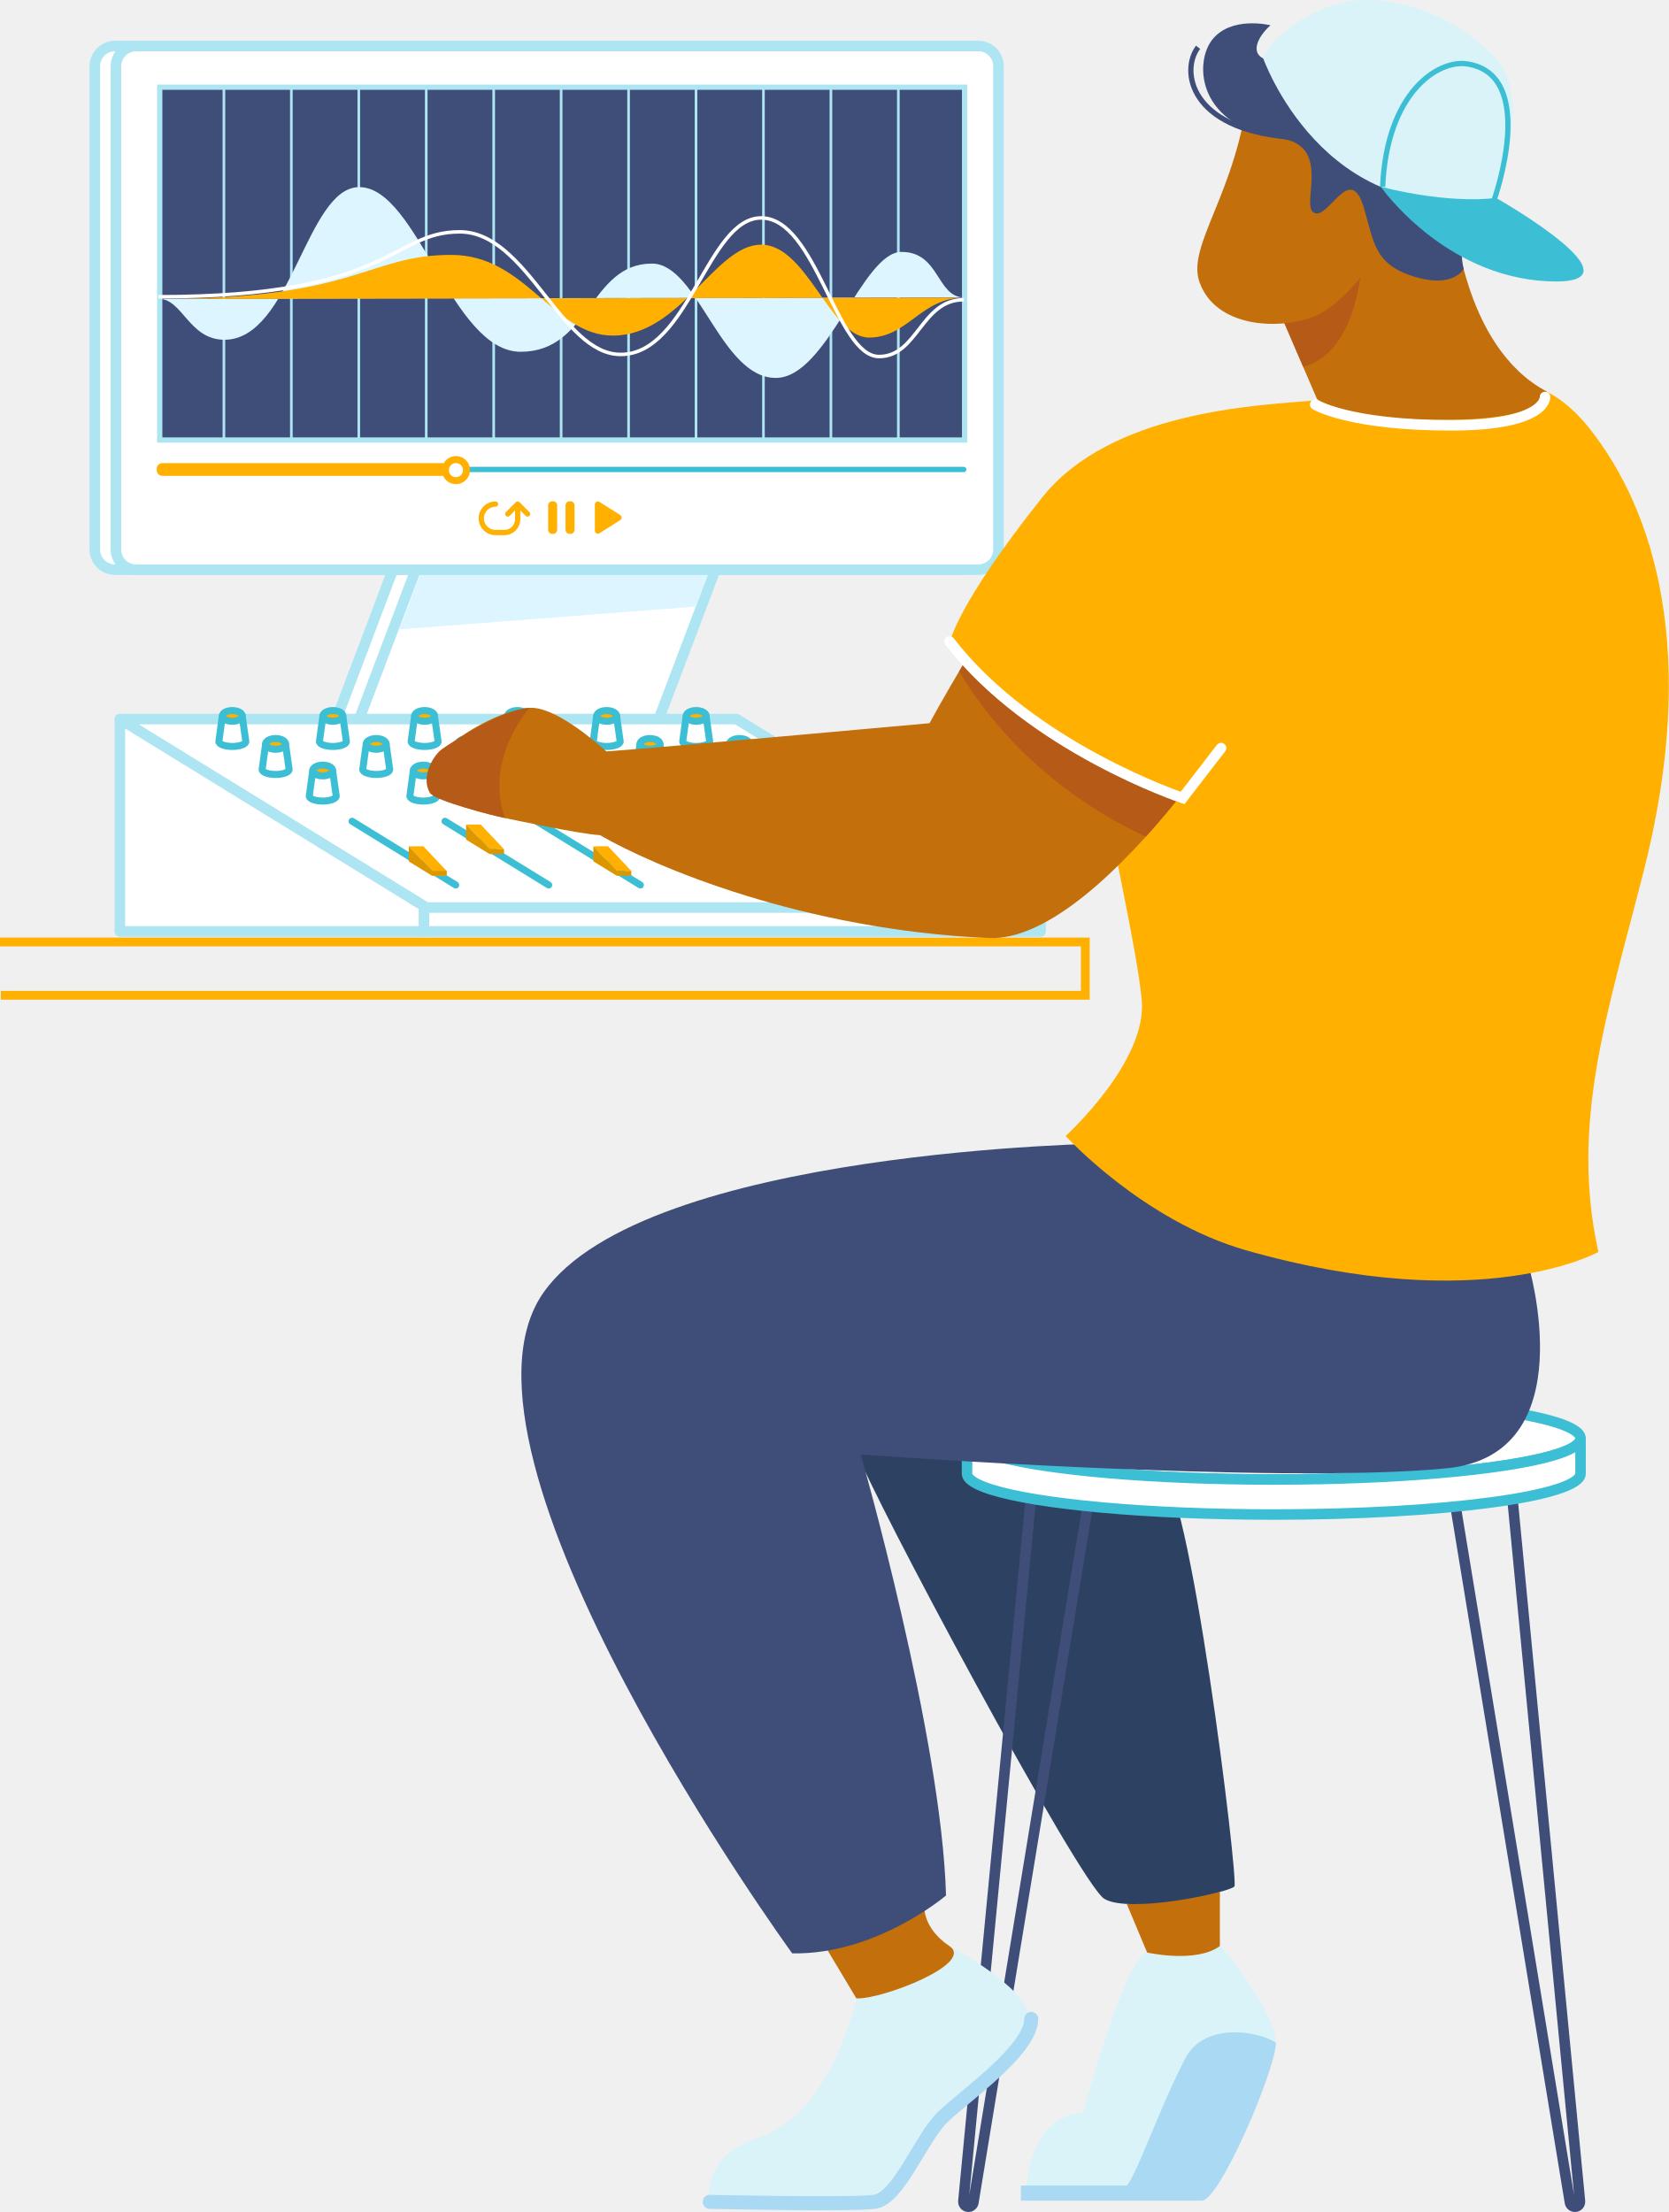
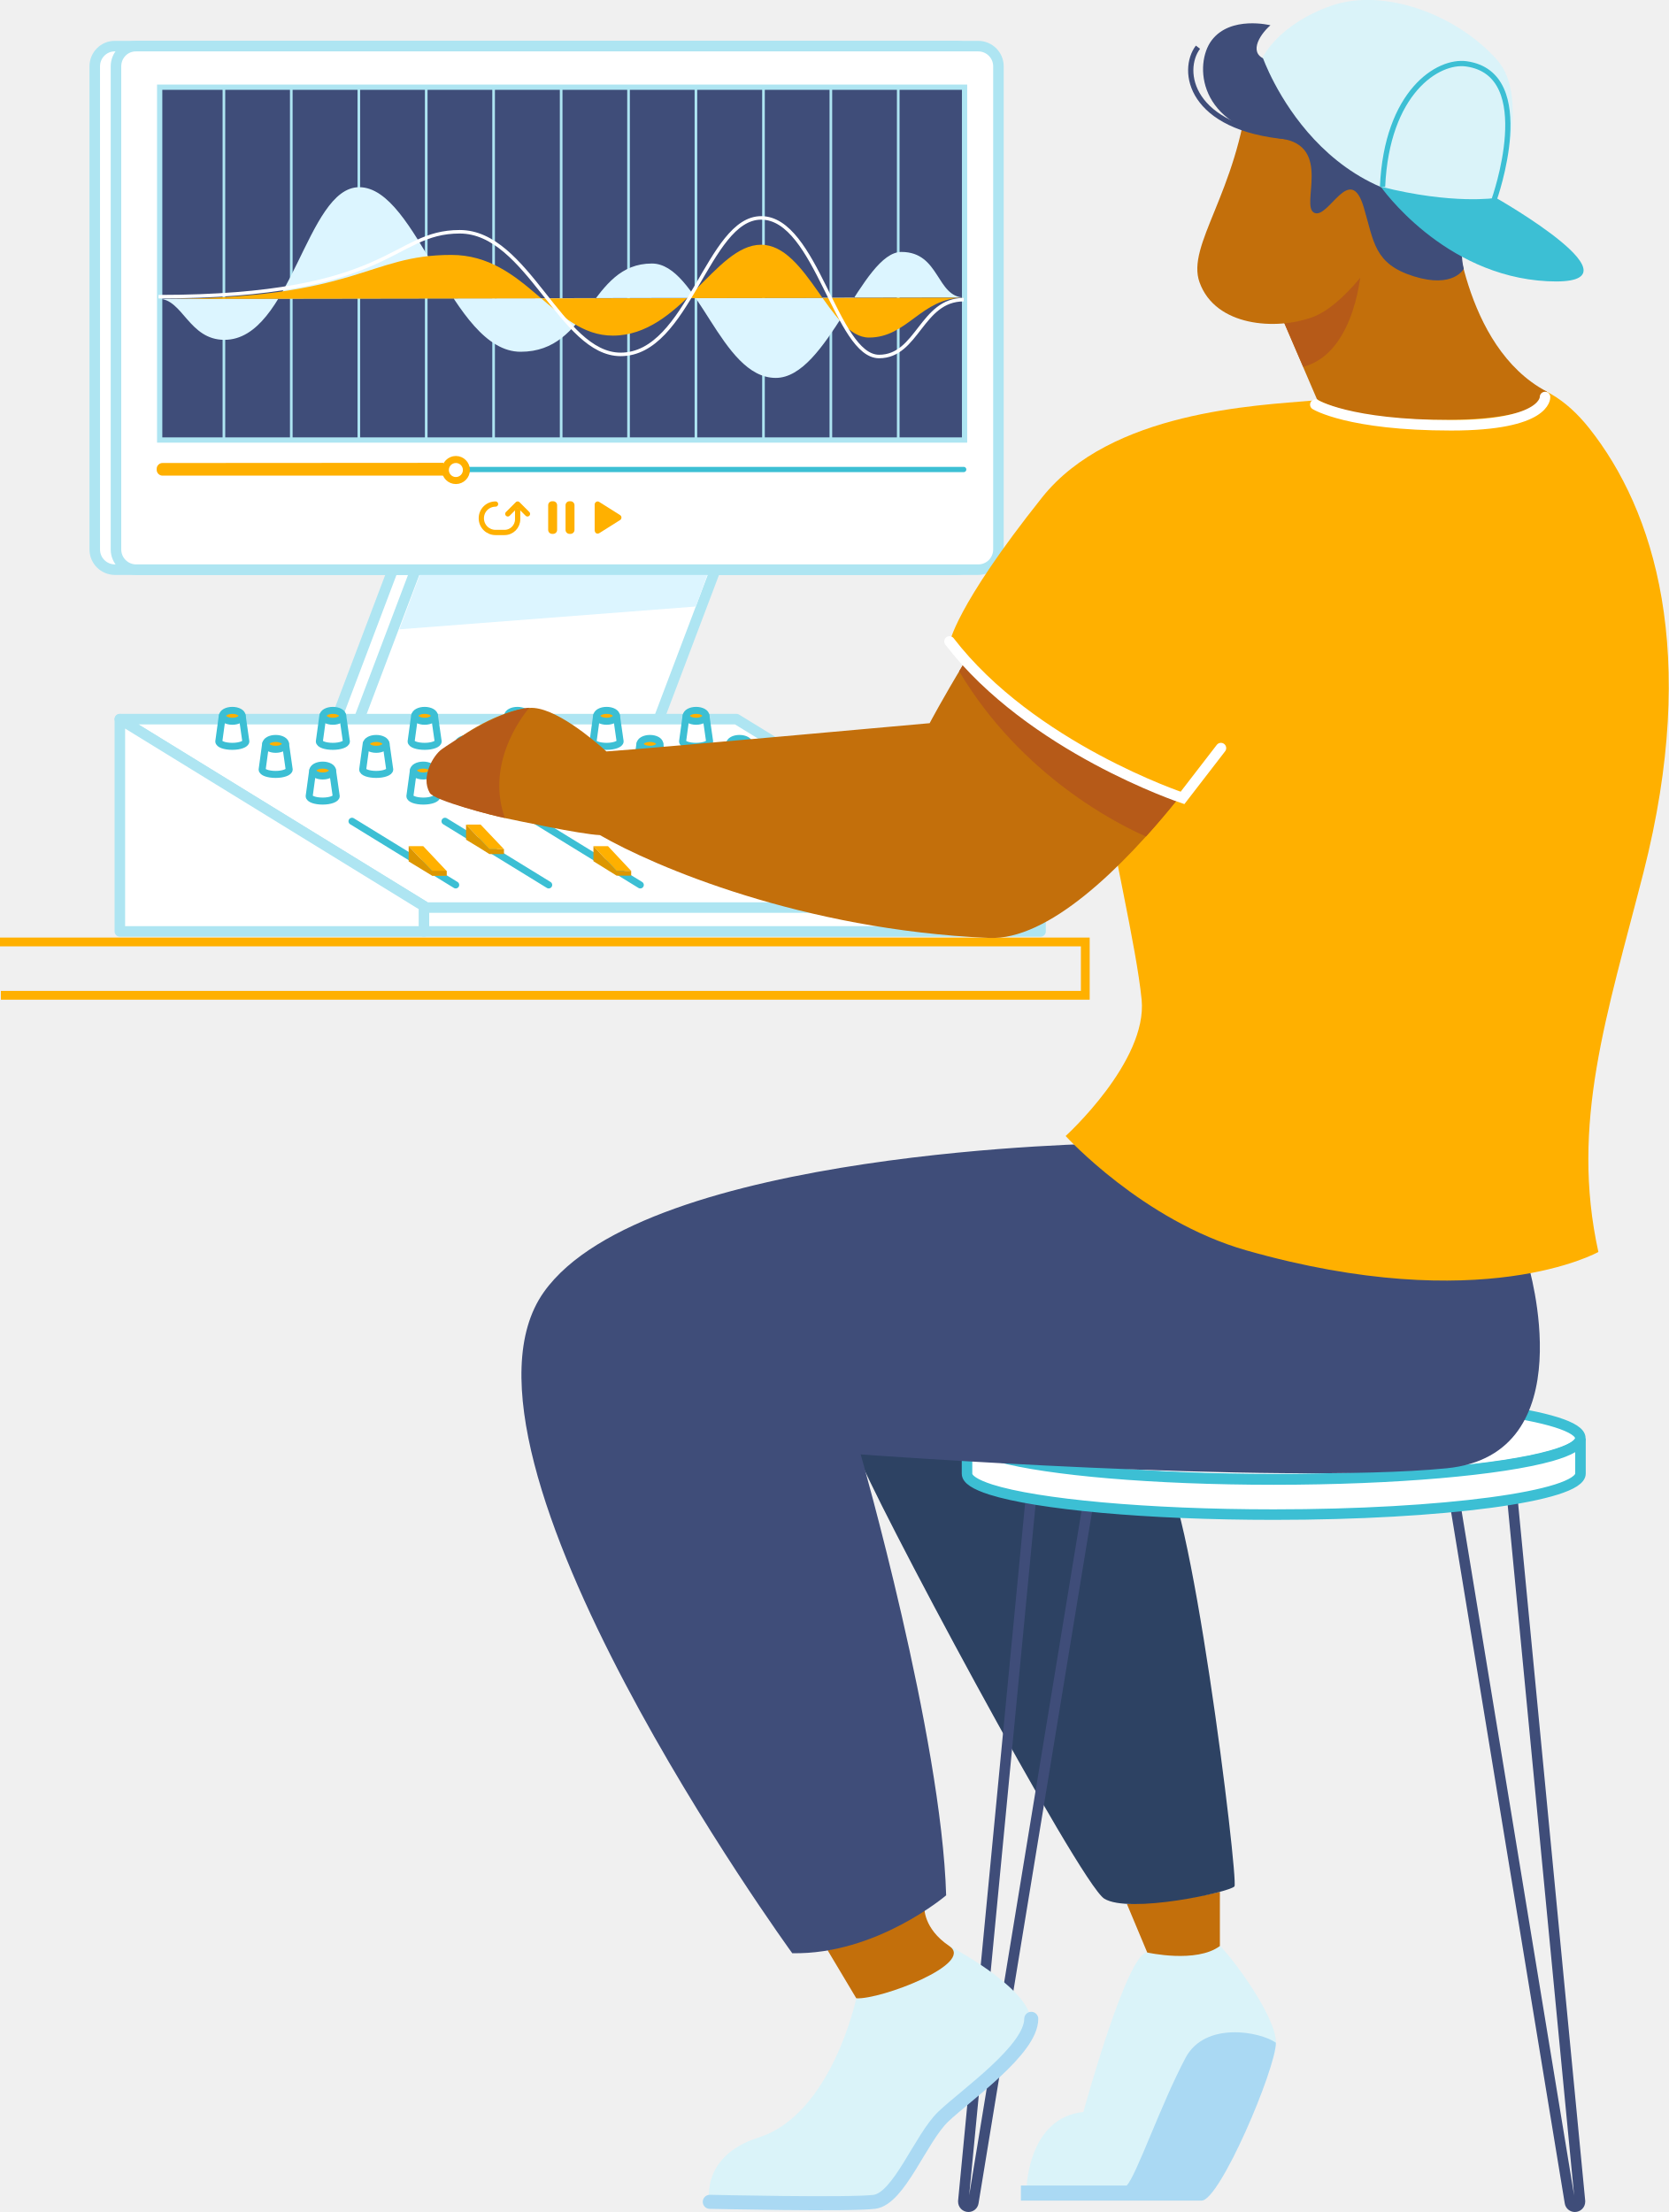
- <svg xmlns="http://www.w3.org/2000/svg" viewBox="0 0 951.01 1260.75">
-   <defs>
-     <style>.cls-1,.cls-12,.cls-15,.cls-23,.cls-9{fill:#fff;}.cls-1,.cls-12,.cls-17,.cls-4,.cls-5{stroke:#aee5f2;}.cls-1,.cls-11,.cls-22,.cls-23,.cls-24,.cls-26,.cls-27,.cls-28,.cls-4,.cls-5,.cls-7,.cls-8,.cls-9{stroke-miterlimit:10;}.cls-1,.cls-12,.cls-17,.cls-22,.cls-23,.cls-26{stroke-width:6px;}.cls-2{fill:#dcf5ff;}.cls-3{fill:#3f4d79;}.cls-10,.cls-11,.cls-13,.cls-17,.cls-22,.cls-24,.cls-26,.cls-27,.cls-28,.cls-4,.cls-5,.cls-7,.cls-8{fill:none;}.cls-10,.cls-27,.cls-28,.cls-4,.cls-8{stroke-width:3px;}.cls-5{stroke-width:1.5px;}.cls-16,.cls-6{fill:#ffb000;}.cls-26,.cls-7{stroke:#fff;}.cls-7{stroke-width:2px;}.cls-13,.cls-15,.cls-16,.cls-23,.cls-28,.cls-8{stroke:#3cbfd4;}.cls-10,.cls-13,.cls-24,.cls-26,.cls-8{stroke-linecap:round;}.cls-10,.cls-11,.cls-9{stroke:#ffb000;}.cls-13,.cls-15,.cls-16,.cls-9{stroke-width:4px;}.cls-10,.cls-12,.cls-13,.cls-15,.cls-16,.cls-17{stroke-linejoin:round;}.cls-11{stroke-width:5px;}.cls-14{fill:#dc9600;}.cls-18{fill:#daf3f9;}.cls-19{fill:#aad9f3;}.cls-20{fill:#c36f0b;}.cls-21{fill:#2d4263;}.cls-22,.cls-27{stroke:#3f4d79;}.cls-24{stroke:#aad9f3;stroke-width:8px;}.cls-25{fill:#b65a18;}.cls-29{fill:#3cbfd4;}</style>
-   </defs>
-   <g id="Layer_2" data-name="Layer 2">
-     <g id="Слой_1" data-name="Слой 1">
-       <g id="_4" data-name="4">
+ <svg xmlns="http://www.w3.org/2000/svg" version="1.1" id="Layer_1" x="0px" y="0px" viewBox="0 0 951 1260.8" style="enable-background:new 0 0 951 1260.8;" xml:space="preserve">
+   <style type="text/css">
+ 	.st0{fill:#FFFFFF;stroke:#AEE5F2;stroke-width:6;stroke-miterlimit:10;}
+ 	.st1{fill:#DCF5FF;}
+ 	.st2{fill:#3F4D79;}
+ 	.st3{fill:none;stroke:#AEE5F2;stroke-width:3;stroke-miterlimit:10;}
+ 	.st4{fill:none;stroke:#AEE5F2;stroke-width:1.5;stroke-miterlimit:10;}
+ 	.st5{fill:#FFB000;}
+ 	.st6{fill:none;stroke:#FFFFFF;stroke-width:2;stroke-miterlimit:10;}
+ 	.st7{fill:none;stroke:#3CBFD4;stroke-width:3;stroke-linecap:round;stroke-miterlimit:10;}
+ 	.st8{fill:#FFFFFF;stroke:#FFB000;stroke-width:4;stroke-miterlimit:10;}
+ 	.st9{fill:none;stroke:#FFB000;stroke-width:3;stroke-linecap:round;stroke-linejoin:round;}
+ 	.st10{fill:none;stroke:#FFB000;stroke-width:5;stroke-miterlimit:10;}
+ 	.st11{fill:#FFFFFF;stroke:#AEE5F2;stroke-width:6;stroke-linejoin:round;}
+ 	.st12{fill:none;stroke:#3CBFD4;stroke-width:4;stroke-linecap:round;stroke-linejoin:round;}
+ 	.st13{fill:#DC9600;}
+ 	.st14{fill:#FFFFFF;stroke:#3CBFD4;stroke-width:4;stroke-linejoin:round;}
+ 	.st15{fill:#FFB000;stroke:#3CBFD4;stroke-width:4;stroke-linejoin:round;}
+ 	.st16{fill:none;stroke:#AEE5F2;stroke-width:6;stroke-linejoin:round;}
+ 	.st17{fill:#DAF3F9;}
+ 	.st18{fill:#AAD9F3;}
+ 	.st19{fill:#C36F0B;}
+ 	.st20{fill:#2D4263;}
+ 	.st21{fill:none;stroke:#3F4D79;stroke-width:6;stroke-miterlimit:10;}
+ 	.st22{fill:#FFFFFF;stroke:#3CBFD4;stroke-width:6;stroke-miterlimit:10;}
+ 	.st23{fill:none;stroke:#AAD9F3;stroke-width:8;stroke-linecap:round;stroke-miterlimit:10;}
+ 	.st24{fill:#B65A18;}
+ 	.st25{fill:none;stroke:#FFFFFF;stroke-width:6;stroke-linecap:round;stroke-miterlimit:10;}
+ 	.st26{fill:none;stroke:#3F4D79;stroke-width:3;stroke-miterlimit:10;}
+ 	.st27{fill:none;stroke:#3CBFD4;stroke-width:3;stroke-miterlimit:10;}
+ 	.st28{fill:#3CBFD4;}
+ </style>
+   <g id="Layer_2_00000065778870429758286150000000111192003372931228_">
+     <g id="Слой_1">
+       <g id="_4">
        <g id="EQUIPMENT">
          <g id="MONITOR">
-             <polygon class="cls-1" points="368.46 420.32 187.74 420.32 227.74 314.62 408.46 314.62 368.46 420.32" />
-             <polygon class="cls-1" points="411.46 314.62 371.46 420.32 200.74 420.32 240.74 314.62 411.46 314.62" />
-             <rect class="cls-1" x="54.03" y="26.24" width="502.93" height="298.47" rx="11.53" />
-             <polygon class="cls-2" points="407.85 314.62 396.64 345.71 227.6 358.71 244.11 314.62 407.85 314.62" />
-             <rect class="cls-1" x="66.07" y="26.24" width="502.93" height="298.47" rx="11.53" />
-             <rect class="cls-3" x="91.02" y="49.69" width="458.68" height="201.11" />
-             <rect class="cls-4" x="91.02" y="49.69" width="458.68" height="201.11" />
-             <line class="cls-5" x1="127.6" y1="49.69" x2="127.6" y2="250.79" />
-             <line class="cls-5" x1="166.03" y1="49.69" x2="166.03" y2="250.79" />
-             <line class="cls-5" x1="204.47" y1="49.69" x2="204.47" y2="250.79" />
-             <line class="cls-5" x1="242.9" y1="49.69" x2="242.9" y2="250.79" />
-             <line class="cls-5" x1="281.34" y1="49.69" x2="281.34" y2="250.79" />
-             <line class="cls-5" x1="319.77" y1="49.69" x2="319.77" y2="250.79" />
-             <line class="cls-5" x1="358.21" y1="49.69" x2="358.21" y2="250.79" />
-             <line class="cls-5" x1="396.64" y1="49.69" x2="396.64" y2="250.79" />
-             <line class="cls-5" x1="435.07" y1="49.69" x2="435.07" y2="250.79" />
-             <line class="cls-5" x1="473.51" y1="49.69" x2="473.51" y2="250.79" />
-             <line class="cls-5" x1="511.94" y1="49.69" x2="511.94" y2="250.79" />
-             <path class="cls-2" d="M549.73,169.58c-16.24,0-13.93-26-36-26-22.48,0-42.24,71.82-71.64,71.82-31.53,0-44.27-65.17-70.59-65.17-35.56,0-35.28,50.27-74.77,50.27s-58.78-93.85-92-93.85c-30.2,0-38.62,87-76.82,87-20.31,0-23.79-23.36-37.53-23.36" />
-             <path class="cls-6" d="M91.45,170.35c113.11,0,117.5-25.07,165.8-25.07,42.54,0,58,46,92,46,38.76,0,58.21-51.83,84.47-51.83s39.37,52.95,61.49,52.95,29.7-22.72,53.94-22.72Z" />
-             <path class="cls-7" d="M90.24,169.14c133.68,0,132.48-37,171.72-37,38.67,0,57.67,69.88,91.7,69.88,38.76,0,49.54-77.81,80.09-77.81,31.48,0,42.77,79,67.19,79,22,0,24-32.36,48.24-32.36" />
-             <line class="cls-8" x1="93.59" y1="267.58" x2="549.22" y2="267.58" />
-             <path class="cls-6" d="M92.6,263.94H252.72a0,0,0,0,1,0,0v7.27a0,0,0,0,1,0,0H92.6a3.32,3.32,0,0,1-3.32-3.32v-.63a3.32,3.32,0,0,1,3.32-3.32Z" />
-             <circle class="cls-9" cx="259.82" cy="267.94" r="6.02" />
-             <rect class="cls-6" x="312.37" y="285.7" width="5.13" height="18.59" rx="2.34" />
-             <rect class="cls-6" x="322.28" y="285.7" width="5.13" height="18.59" rx="2.34" />
-             <path class="cls-6" d="M339,302.5v-15a1.69,1.69,0,0,1,2.6-1.43l11.87,7.49a1.7,1.7,0,0,1,0,2.87l-11.87,7.5A1.7,1.7,0,0,1,339,302.5Z" />
-             <path class="cls-10" d="M295,291v5a7.52,7.52,0,0,1-7.52,7.52h-5.12a8.1,8.1,0,0,1-8.1-8.1h0a8.11,8.11,0,0,1,8.1-8.11" />
-             <polyline class="cls-10" points="289.37 292.94 295 287.31 300.63 292.94" />
+             <polygon class="st0" points="368.5,420.3 187.7,420.3 227.7,314.6 408.5,314.6      " />
+             <polygon class="st0" points="411.5,314.6 371.5,420.3 200.7,420.3 240.7,314.6      " />
+             <path class="st0" d="M65.5,26.3h479.9c6.3,0,11.5,5.1,11.5,11.5v275.4c0,6.3-5.1,11.5-11.5,11.5H65.5       c-6.3,0-11.5-5.1-11.5-11.5V37.8C54,31.4,59.2,26.2,65.5,26.3z" />
+             <polygon class="st1" points="407.8,314.6 396.6,345.7 227.6,358.7 244.1,314.6      " />
+             <path class="st0" d="M77.6,26.3h479.9c6.3,0,11.5,5.1,11.5,11.5v275.4c0,6.3-5.1,11.5-11.5,11.5H77.6       c-6.3,0-11.5-5.1-11.5-11.5V37.8C66.1,31.4,71.2,26.2,77.6,26.3z" />
+             <rect x="91" y="49.7" class="st2" width="458.7" height="201.1" />
+             <rect x="91" y="49.7" class="st3" width="458.7" height="201.1" />
+             <line class="st4" x1="127.6" y1="49.7" x2="127.6" y2="250.8" />
+             <line class="st4" x1="166" y1="49.7" x2="166" y2="250.8" />
+             <line class="st4" x1="204.5" y1="49.7" x2="204.5" y2="250.8" />
+             <line class="st4" x1="242.9" y1="49.7" x2="242.9" y2="250.8" />
+             <line class="st4" x1="281.3" y1="49.7" x2="281.3" y2="250.8" />
+             <line class="st4" x1="319.8" y1="49.7" x2="319.8" y2="250.8" />
+             <line class="st4" x1="358.2" y1="49.7" x2="358.2" y2="250.8" />
+             <line class="st4" x1="396.6" y1="49.7" x2="396.6" y2="250.8" />
+             <line class="st4" x1="435.1" y1="49.7" x2="435.1" y2="250.8" />
+             <line class="st4" x1="473.5" y1="49.7" x2="473.5" y2="250.8" />
+             <line class="st4" x1="511.9" y1="49.7" x2="511.9" y2="250.8" />
+             <path class="st1" d="M549.7,169.6c-16.2,0-13.9-26-36-26c-22.4,0-42.2,71.8-71.6,71.8c-31.5,0-44.3-65.2-70.6-65.2       c-35.6,0-35.3,50.3-74.8,50.3s-58.8-93.8-92-93.8c-30.2,0-38.6,87-76.8,87c-20.3,0-23.8-23.4-37.5-23.4" />
+             <path class="st5" d="M91.4,170.4c113.1,0,117.5-25.1,165.8-25.1c42.5,0,58,46,92,46c38.8,0,58.2-51.8,84.5-51.8       s39.4,52.9,61.5,52.9c22.1,0,29.7-22.7,53.9-22.7L91.4,170.4z" />
+             <path class="st6" d="M90.3,169.1c133.7,0,132.5-37,171.7-37c38.7,0,57.7,69.9,91.7,69.9c38.8,0,49.6-77.8,80.1-77.8       c31.5,0,42.8,79,67.2,79c22,0,24-32.4,48.2-32.4" />
+             <line class="st7" x1="93.6" y1="267.6" x2="549.2" y2="267.6" />
+             <path class="st5" d="M92.6,263.9l160.1-0.1l0,0v7.3l0,0H92.6c-1.8,0-3.3-1.5-3.3-3.3l0,0v-0.6       C89.3,265.4,90.8,263.9,92.6,263.9L92.6,263.9L92.6,263.9z" />
+             <circle class="st8" cx="259.8" cy="267.9" r="6" />
+             <path class="st5" d="M314.7,285.7h0.5c1.3,0,2.3,1,2.3,2.3v14c0,1.3-1,2.3-2.3,2.3h-0.5c-1.3,0-2.3-1-2.3-2.3v-14       C312.4,286.7,313.4,285.7,314.7,285.7z" />
+             <path class="st5" d="M324.6,285.7h0.5c1.3,0,2.3,1,2.3,2.3v14c0,1.3-1,2.3-2.3,2.3h-0.5c-1.3,0-2.3-1-2.3-2.3v-14       C322.3,286.7,323.3,285.7,324.6,285.7z" />
+             <path class="st5" d="M338.9,302.5v-15c0-0.9,0.8-1.7,1.7-1.7c0.3,0,0.6,0.1,0.9,0.3l11.9,7.5c0.8,0.5,1,1.5,0.5,2.3       c-0.1,0.2-0.3,0.4-0.5,0.5l-11.9,7.5c-0.8,0.5-1.8,0.3-2.3-0.5C339.1,303.1,339,302.8,338.9,302.5z" />
+             <path class="st9" d="M295,291v5c0,4.1-3.3,7.5-7.5,7.5h-5.1c-4.5,0-8.1-3.6-8.1-8.1l0,0l0,0c0-4.5,3.6-8.1,8.1-8.1" />
+             <polyline class="st9" points="289.4,292.9 295,287.3 300.6,292.9      " />
          </g>
-           <polyline id="TABLE" class="cls-11" points="0 536.88 618.48 536.88 618.48 567.27 0.49 567.27" />
+           <polyline id="TABLE" class="st10" points="0,536.9 618.5,536.9 618.5,567.3 0.5,567.3     " />
          <g id="EQUALIZER">
-             <polygon class="cls-12" points="593 516.46 593 530.88 241.6 530.88 241.6 516.46 68.31 409.85 419.72 409.85 578.49 507.53 593 516.46" />
-             <polygon class="cls-12" points="241.6 516.46 241.6 530.88 68.31 530.88 68.31 409.85 241.6 516.46" />
-             <line class="cls-13" x1="200.63" y1="468.08" x2="259.71" y2="504.42" />
-             <polygon class="cls-6" points="254.52 496.38 254.52 499.12 246.22 499.12 246.22 496.38 240.84 490.69 232.94 482.34 241.25 482.34 254.52 496.38" />
-             <polygon class="cls-14" points="254.52 496.39 254.52 499.13 246.22 499.13 240.84 495.82 232.94 490.96 232.94 482.34 240.84 490.69 246.22 496.38 246.22 496.39 254.52 496.39" />
-             <path class="cls-15" d="M191.6,453.73c0,1.57-3.44,2.84-7.68,2.84s-7.68-1.27-7.68-2.84l2-14.66h11.29Z" />
-             <ellipse class="cls-16" cx="183.91" cy="439.16" rx="5.65" ry="3.06" />
-             <path class="cls-15" d="M164.75,438.57c0,1.57-3.44,2.84-7.68,2.84s-7.68-1.27-7.68-2.84l2-14.66h11.3Z" />
-             <ellipse class="cls-16" cx="157.06" cy="424" rx="5.65" ry="3.06" />
-             <path class="cls-15" d="M140.08,422.61c0,1.57-3.44,2.84-7.68,2.84s-7.68-1.27-7.68-2.84l2-14.66H138Z" />
-             <ellipse class="cls-16" cx="132.39" cy="408.04" rx="5.65" ry="3.06" />
-             <path class="cls-15" d="M248.92,453.73c0,1.57-3.43,2.84-7.67,2.84s-7.68-1.27-7.68-2.84l2-14.66h11.29Z" />
-             <ellipse class="cls-16" cx="241.24" cy="439.16" rx="5.65" ry="3.06" />
-             <path class="cls-15" d="M222.08,438.57c0,1.57-3.44,2.84-7.68,2.84s-7.68-1.27-7.68-2.84l2-14.66H220Z" />
-             <ellipse class="cls-16" cx="214.39" cy="424" rx="5.65" ry="3.06" />
-             <path class="cls-15" d="M197.4,422.61c0,1.57-3.43,2.84-7.68,2.84s-7.68-1.27-7.68-2.84l2-14.66h11.29Z" />
-             <ellipse class="cls-16" cx="189.72" cy="408.04" rx="5.65" ry="3.06" />
-             <path class="cls-15" d="M301.17,453.73c0,1.57-3.44,2.84-7.68,2.84s-7.68-1.27-7.68-2.84l2-14.66h11.29Z" />
-             <ellipse class="cls-16" cx="293.49" cy="439.16" rx="5.65" ry="3.06" />
-             <path class="cls-15" d="M274.32,438.57c0,1.57-3.44,2.84-7.68,2.84s-7.68-1.27-7.68-2.84l2-14.66h11.29Z" />
-             <ellipse class="cls-16" cx="266.64" cy="424" rx="5.65" ry="3.06" />
-             <path class="cls-15" d="M249.65,422.61c0,1.57-3.44,2.84-7.68,2.84s-7.68-1.27-7.68-2.84l2-14.66h11.29Z" />
-             <ellipse class="cls-16" cx="241.97" cy="408.04" rx="5.65" ry="3.06" />
-             <path class="cls-15" d="M354.14,453.73c0,1.57-3.43,2.84-7.68,2.84s-7.68-1.27-7.68-2.84l2-14.66h11.29Z" />
-             <ellipse class="cls-16" cx="346.46" cy="439.16" rx="5.65" ry="3.06" />
-             <path class="cls-15" d="M327.29,438.57c0,1.57-3.43,2.84-7.67,2.84s-7.68-1.27-7.68-2.84l2-14.66h11.29Z" />
-             <ellipse class="cls-16" cx="319.61" cy="424" rx="5.65" ry="3.06" />
-             <path class="cls-15" d="M302.62,422.61c0,1.57-3.44,2.84-7.68,2.84s-7.68-1.27-7.68-2.84l2-14.66h11.29Z" />
-             <ellipse class="cls-16" cx="294.94" cy="408.04" rx="5.65" ry="3.06" />
-             <path class="cls-15" d="M404.94,453.73c0,1.57-3.44,2.84-7.68,2.84s-7.68-1.27-7.68-2.84l2-14.66h11.3Z" />
-             <ellipse class="cls-16" cx="397.25" cy="439.16" rx="5.65" ry="3.06" />
-             <path class="cls-15" d="M378.09,438.57c0,1.57-3.44,2.84-7.68,2.84s-7.68-1.27-7.68-2.84l2-14.66h11.29Z" />
-             <ellipse class="cls-16" cx="370.41" cy="424" rx="5.65" ry="3.06" />
-             <path class="cls-15" d="M353.42,422.61c0,1.57-3.44,2.84-7.68,2.84s-7.68-1.27-7.68-2.84l2-14.66h11.29Z" />
-             <ellipse class="cls-16" cx="345.73" cy="408.04" rx="5.65" ry="3.06" />
-             <path class="cls-15" d="M455.94,453.73c0,1.57-3.44,2.84-7.68,2.84s-7.68-1.27-7.68-2.84l2-14.66h11.3Z" />
-             <ellipse class="cls-16" cx="448.25" cy="439.16" rx="5.65" ry="3.06" />
-             <path class="cls-15" d="M429.09,438.57c0,1.57-3.44,2.84-7.68,2.84s-7.68-1.27-7.68-2.84l2-14.66h11.29Z" />
-             <ellipse class="cls-16" cx="421.41" cy="424" rx="5.65" ry="3.06" />
-             <path class="cls-15" d="M404.42,422.61c0,1.57-3.44,2.84-7.68,2.84s-7.68-1.27-7.68-2.84l2-14.66h11.29Z" />
-             <ellipse class="cls-16" cx="396.73" cy="408.04" rx="5.65" ry="3.06" />
-             <line class="cls-17" x1="241.61" y1="517.26" x2="593" y2="517.26" />
-             <line class="cls-13" x1="253.61" y1="468.08" x2="312.68" y2="504.42" />
-             <polygon class="cls-6" points="278.92 484 265.64 469.95 273.95 469.95 287.22 484 278.92 484" />
-             <polygon class="cls-14" points="278.91 484 287.22 484 287.22 486.75 278.91 486.75 273.54 483.42 265.63 478.56 265.63 469.95 278.91 484" />
-             <line class="cls-13" x1="305.85" y1="468.08" x2="364.93" y2="504.42" />
-             <polygon class="cls-6" points="351.44 496.38 338.16 482.33 346.47 482.33 359.74 496.38 351.44 496.38" />
-             <polygon class="cls-14" points="351.44 496.38 359.75 496.38 359.75 499.12 351.44 499.12 346.07 495.8 338.16 490.94 338.16 482.33 351.44 496.38" />
-             <line class="cls-13" x1="357.37" y1="468.08" x2="416.45" y2="504.42" />
-             <polygon class="cls-6" points="402.95 496.38 389.68 482.33 397.98 482.33 411.26 496.38 402.95 496.38" />
-             <polygon class="cls-14" points="402.95 496.38 411.26 496.38 411.26 499.12 402.95 499.12 397.58 495.8 389.67 490.94 389.67 482.33 402.95 496.38" />
-             <line class="cls-13" x1="411.07" y1="468.08" x2="470.15" y2="504.42" />
-             <polygon class="cls-6" points="456.66 496.38 443.38 482.33 451.69 482.33 464.96 496.38 456.66 496.38" />
-             <polygon class="cls-14" points="456.66 496.38 464.97 496.38 464.97 499.12 456.66 499.12 451.29 495.8 443.38 490.94 443.38 482.33 456.66 496.38" />
-             <line class="cls-13" x1="462.07" y1="468.08" x2="521.15" y2="504.42" />
-             <polygon class="cls-6" points="507.66 496.38 494.38 482.33 502.69 482.33 515.96 496.38 507.66 496.38" />
-             <polygon class="cls-14" points="507.66 496.38 515.97 496.38 515.97 499.12 507.66 499.12 502.29 495.8 494.38 490.94 494.38 482.33 507.66 496.38" />
+             <polygon class="st11" points="593,516.5 593,530.9 241.6,530.9 241.6,516.5 68.3,409.9 419.7,409.9 578.5,507.5      " />
+             <polygon class="st11" points="241.6,516.5 241.6,530.9 68.3,530.9 68.3,409.9      " />
+             <line class="st12" x1="200.6" y1="468.1" x2="259.7" y2="504.4" />
+             <polygon class="st5" points="254.5,496.4 254.5,499.1 246.2,499.1 246.2,496.4 240.8,490.7 232.9,482.3 241.2,482.3      " />
+             <polygon class="st13" points="254.5,496.4 254.5,499.1 246.2,499.1 240.8,495.8 232.9,491 232.9,482.3 240.8,490.7        246.2,496.4 246.2,496.4      " />
+             <path class="st14" d="M191.6,453.8c0,1.5-3.4,2.8-7.7,2.8s-7.7-1.2-7.7-2.8l2-14.7h11.3L191.6,453.8z" />
+             <ellipse class="st15" cx="183.9" cy="439.2" rx="5.6" ry="3.1" />
+             <path class="st14" d="M164.8,438.6c0,1.5-3.4,2.8-7.7,2.8s-7.7-1.2-7.7-2.8l2-14.7h11.3L164.8,438.6z" />
+             <ellipse class="st15" cx="157.1" cy="424" rx="5.6" ry="3.1" />
+             <path class="st14" d="M140.1,422.6c0,1.5-3.4,2.8-7.7,2.8s-7.7-1.2-7.7-2.8l2-14.7H138L140.1,422.6z" />
+             <ellipse class="st15" cx="132.4" cy="408" rx="5.6" ry="3.1" />
+             <path class="st14" d="M249,453.8c0,1.5-3.4,2.8-7.7,2.8s-7.7-1.2-7.7-2.8l2-14.7h11.3L249,453.8z" />
+             <ellipse class="st15" cx="241.2" cy="439.2" rx="5.6" ry="3.1" />
+             <path class="st14" d="M222.1,438.6c0,1.5-3.4,2.8-7.7,2.8s-7.7-1.2-7.7-2.8l2-14.7H220L222.1,438.6z" />
+             <ellipse class="st15" cx="214.4" cy="424" rx="5.6" ry="3.1" />
+             <path class="st14" d="M197.4,422.6c0,1.5-3.4,2.8-7.7,2.8s-7.7-1.2-7.7-2.8l2-14.7h11.3L197.4,422.6z" />
+             <ellipse class="st15" cx="189.7" cy="408" rx="5.6" ry="3.1" />
+             <path class="st14" d="M301.2,453.8c0,1.5-3.4,2.8-7.7,2.8s-7.7-1.2-7.7-2.8l2-14.7h11.3L301.2,453.8z" />
+             <ellipse class="st15" cx="293.5" cy="439.2" rx="5.6" ry="3.1" />
+             <path class="st14" d="M274.4,438.6c0,1.5-3.4,2.8-7.7,2.8s-7.7-1.2-7.7-2.8l2-14.7h11.2L274.4,438.6z" />
+             <ellipse class="st15" cx="266.6" cy="424" rx="5.6" ry="3.1" />
+             <path class="st14" d="M249.7,422.6c0,1.5-3.4,2.8-7.7,2.8s-7.7-1.2-7.7-2.8l2-14.7h11.3L249.7,422.6z" />
+             <ellipse class="st15" cx="242" cy="408" rx="5.6" ry="3.1" />
+             <path class="st14" d="M354.2,453.8c0,1.5-3.4,2.8-7.7,2.8s-7.7-1.2-7.7-2.8l2-14.7h11.3L354.2,453.8z" />
+             <ellipse class="st15" cx="346.5" cy="439.2" rx="5.6" ry="3.1" />
+             <path class="st14" d="M327.3,438.6c0,1.5-3.5,2.8-7.7,2.8c-4.3,0-7.7-1.2-7.7-2.8l2-14.7h11.3L327.3,438.6z" />
+             <ellipse class="st15" cx="319.6" cy="424" rx="5.6" ry="3.1" />
+             <path class="st14" d="M302.6,422.6c0,1.5-3.4,2.8-7.7,2.8s-7.7-1.2-7.7-2.8l2-14.7h11.3L302.6,422.6z" />
+             <ellipse class="st15" cx="294.9" cy="408" rx="5.6" ry="3.1" />
+             <path class="st14" d="M405,453.8c0,1.5-3.4,2.8-7.7,2.8s-7.7-1.2-7.7-2.8l2-14.7h11.3L405,453.8z" />
+             <ellipse class="st15" cx="397.2" cy="439.2" rx="5.6" ry="3.1" />
+             <path class="st14" d="M378.1,438.6c0,1.5-3.4,2.8-7.7,2.8s-7.7-1.2-7.7-2.8l2-14.7H376L378.1,438.6z" />
+             <ellipse class="st15" cx="370.4" cy="424" rx="5.6" ry="3.1" />
+             <path class="st14" d="M353.4,422.6c0,1.5-3.4,2.8-7.7,2.8s-7.7-1.2-7.7-2.8l2-14.7h11.3L353.4,422.6z" />
+             <ellipse class="st15" cx="345.7" cy="408" rx="5.6" ry="3.1" />
+             <path class="st14" d="M456,453.8c0,1.5-3.4,2.8-7.7,2.8s-7.7-1.2-7.7-2.8l2-14.7h11.3L456,453.8z" />
+             <ellipse class="st15" cx="448.2" cy="439.2" rx="5.6" ry="3.1" />
+             <path class="st14" d="M429.1,438.6c0,1.5-3.4,2.8-7.7,2.8s-7.7-1.2-7.7-2.8l2-14.7H427L429.1,438.6z" />
+             <ellipse class="st15" cx="421.4" cy="424" rx="5.6" ry="3.1" />
+             <path class="st14" d="M404.4,422.6c0,1.5-3.4,2.8-7.7,2.8s-7.7-1.2-7.7-2.8l2-14.7h11.3L404.4,422.6z" />
+             <ellipse class="st15" cx="396.7" cy="408" rx="5.6" ry="3.1" />
+             <line class="st16" x1="241.6" y1="517.3" x2="593" y2="517.3" />
+             <line class="st12" x1="253.6" y1="468.1" x2="312.7" y2="504.4" />
+             <polygon class="st5" points="278.9,484 265.6,470 273.9,470 287.2,484      " />
+             <polygon class="st13" points="278.9,484 287.2,484 287.2,486.8 278.9,486.8 273.5,483.4 265.6,478.6 265.6,470      " />
+             <line class="st12" x1="305.8" y1="468.1" x2="364.9" y2="504.4" />
+             <polygon class="st5" points="351.4,496.4 338.2,482.3 346.5,482.3 359.7,496.4      " />
+             <polygon class="st13" points="351.4,496.4 359.7,496.4 359.7,499.1 351.4,499.1 346.1,495.8 338.2,490.9 338.2,482.3      " />
+             <line class="st12" x1="357.4" y1="468.1" x2="416.4" y2="504.4" />
+             <polygon class="st5" points="402.9,496.4 389.7,482.3 398,482.3 411.3,496.4      " />
+             <polygon class="st13" points="402.9,496.4 411.3,496.4 411.3,499.1 402.9,499.1 397.6,495.8 389.7,490.9 389.7,482.3      " />
+             <line class="st12" x1="411.1" y1="468.1" x2="470.1" y2="504.4" />
+             <polygon class="st5" points="456.7,496.4 443.4,482.3 451.7,482.3 465,496.4      " />
+             <polygon class="st13" points="456.7,496.4 465,496.4 465,499.1 456.7,499.1 451.3,495.8 443.4,490.9 443.4,482.3      " />
+             <line class="st12" x1="462.1" y1="468.1" x2="521.1" y2="504.4" />
+             <polygon class="st5" points="507.7,496.4 494.4,482.3 502.7,482.3 516,496.4      " />
+             <polygon class="st13" points="507.7,496.4 516,496.4 516,499.1 507.7,499.1 502.3,495.8 494.4,490.9 494.4,482.3      " />
          </g>
        </g>
        <g id="MAN">
-           <g id="RIGHT_LEG" data-name="RIGHT LEG">
+           <g id="RIGHT_LEG">
            <g id="SHOE">
-               <path class="cls-18" d="M727.07,1164.26c0,14.91-31.94,82-42.3,82H584.94s1.26-39.36,32.34-42.47c0,0,24.84-90.76,36.44-91,17.47-.31,41.44-3.73,41.44-3.73C702.62,1116.18,727.07,1149.34,727.07,1164.26Z" />
-               <path class="cls-19" d="M581.8,1254.3h103c10.36,0,42.3-75.13,42.3-90-9.12-6.43-40.33-12.24-51.39,8.49-14.1,26.46-28.08,67.25-33.56,72.89H581.8Z" />
+               <path class="st17" d="M727.2,1164.3c0,14.9-31.9,82-42.3,82h-99.8c0,0,1.2-39.4,32.3-42.5c0,0,24.8-90.8,36.4-91        c17.4-0.3,41.4-3.7,41.4-3.7C702.6,1116.2,727.1,1149.3,727.2,1164.3z" />
+               <path class="st18" d="M581.8,1254.3h103c10.4,0,42.3-75.1,42.3-90c-9.1-6.4-40.3-12.2-51.4,8.5        c-14.1,26.5-28.1,67.3-33.6,72.9h-60.3V1254.3z" />
            </g>
-             <path id="FOOT" class="cls-20" d="M642.12,1085.22l11.6,27.65s28,6.31,41.44-3.73v-30.87A274.39,274.39,0,0,1,642.12,1085.22Z" />
-             <path id="LEG" class="cls-21" d="M488.51,828c6.38,20.71,126.65,245.43,140.73,254.2s71.72-3.67,74.21-7-26-236-42.59-237.78S488.51,828,488.51,828Z" />
+             <path id="FOOT" class="st19" d="M642.2,1085.2l11.6,27.7c0,0,28,6.3,41.4-3.7v-30.9C677.7,1082.3,660,1084.6,642.2,1085.2z" />
+             <path id="LEG" class="st20" d="M488.5,828c6.4,20.7,126.7,245.4,140.8,254.2c14.1,8.8,71.7-3.7,74.2-7s-26-236-42.6-237.8       C644.3,835.6,488.5,828,488.5,828z" />
          </g>
          <g id="CHAIR">
-             <path class="cls-22" d="M829.67,859.84l65,395.5a2.88,2.88,0,0,0,2.83,2.41h0a2.88,2.88,0,0,0,2.86-3.15L861.91,854.37" />
-             <path class="cls-22" d="M619.69,859.21l-65,396.13a2.87,2.87,0,0,1-2.83,2.41h0a2.86,2.86,0,0,1-2.85-3.15l38.48-400.85" />
-             <path class="cls-23" d="M900.7,819.85c0,3.58-6,7-16.8,10-28,7.91-88.25,13.37-158,13.37-68.8,0-128.32-5.31-156.84-13.05l-1.16-.32c-10.77-3-16.8-6.42-16.8-10a3.75,3.75,0,0,1,.65-2c7.71-11.95,82.74-21.34,174.15-21.34C822.44,796.47,900.7,806.94,900.7,819.85Z" />
-             <path class="cls-23" d="M900.7,819.85v20c0,12.91-78.26,23.37-174.81,23.37-72.6,0-134.85-5.92-161.27-14.34-8.71-2.78-13.53-5.83-13.53-9v-20c0,3.58,6,7,16.8,10l1.16.32c28.52,7.74,88,13.05,156.84,13.05,69.76,0,130-5.46,158-13.37C894.67,826.82,900.7,823.43,900.7,819.85Z" />
+             <path class="st21" d="M829.7,859.9l65,395.5c0.2,1.4,1.4,2.4,2.8,2.4l0,0c1.6,0,2.9-1.3,2.9-2.9c0-0.1,0-0.2,0-0.3l-38.5-400.2       " />
+             <path class="st21" d="M619.7,859.3l-65,396.1c-0.2,1.4-1.4,2.4-2.8,2.4l0,0c-1.6,0-2.9-1.3-2.9-2.9c0-0.1,0-0.2,0-0.3       l38.5-400.8" />
+             <path class="st22" d="M900.6,819.7c0,3.6-6,7-16.8,10c-28,7.9-88.2,13.4-158,13.4c-68.8,0-128.3-5.3-156.8-13l-1.2-0.3       c-10.8-3-16.8-6.4-16.8-10c0.1-0.7,0.3-1.4,0.7-2c7.8-11.9,82.8-21.3,174.2-21.3C822.4,796.5,900.7,806.9,900.6,819.7z" />
+             <path class="st22" d="M900.7,819.9v20c0,12.9-78.3,23.4-174.8,23.4c-72.6,0-134.9-5.9-161.3-14.3c-8.7-2.8-13.5-5.8-13.5-9v-20       c0,3.6,6,7,16.8,10l1.2,0.3c28.5,7.7,88,13,156.8,13c69.8,0,130-5.5,158-13.4C894.7,826.8,900.7,823.4,900.7,819.9z" />
          </g>
-           <g id="LEFT_LEG" data-name="LEFT LEG">
-             <g id="SHOE-2" data-name="SHOE">
-               <path class="cls-18" d="M541,1109.14c8,4.28,46.65,26,46.65,43.54s-37.22,43.33-50.14,55.66-25.24,46.87-39.3,48.63-93.75,0-93.75,0-6.94-27.62,27.89-38.67C474,1205.09,488,1139,488,1139Z" />
-               <path class="cls-24" d="M587.66,1150.68c0,17.57-37.22,43.33-50.14,55.66s-25.24,46.87-39.3,48.63-93.75,0-93.75,0" />
+           <g id="LEFT_LEG">
+             <g id="SHOE-2">
+               <path class="st17" d="M541,1109.2c8,4.2,46.7,25.9,46.7,43.5s-37.2,43.4-50.1,55.7c-12.9,12.3-25.2,46.8-39.3,48.6        s-93.8,0-93.8,0s-6.9-27.6,27.9-38.7C474,1205.1,488,1139,488,1139L541,1109.2z" />
+               <path class="st23" d="M587.7,1150.7c0,17.6-37.2,43.4-50.1,55.7c-12.9,12.3-25.2,46.8-39.3,48.6s-93.8,0-93.8,0" />
            </g>
-             <path id="FOOT-2" data-name="FOOT" class="cls-20" d="M526.78,1087.15s-.69,12,14.23,22-38.95,30.67-53,29.84l-16.35-27.3S515.45,1097,526.78,1087.15Z" />
-             <path id="LEG-2" data-name="LEG" class="cls-3" d="M870.86,720.36s32.84,108.72-46.41,116.5C727.07,846.42,490.51,829,490.51,829s46.12,161,48.6,251.34c0,0-39.6,33.88-87.66,33,0,0-206.89-284.62-141.59-376.84,57.82-81.66,322.31-84.85,322.31-84.85S643,719.46,870.86,720.36Z" />
+             <path id="FOOT-2" class="st19" d="M526.8,1087.2c0,0-0.7,12,14.2,22c14.9,10-39,30.6-53,29.8l-16.3-27.3       C471.7,1111.7,515.4,1097,526.8,1087.2z" />
+             <path id="LEG-2" class="st2" d="M870.8,720.4c0,0,32.9,108.7-46.4,116.5c-97.3,9.5-333.9-7.9-333.9-7.9s46.1,161,48.7,251.3       c0,0-39.6,33.9-87.7,33c0,0-206.9-284.6-141.6-376.8c57.8-81.6,322.3-84.8,322.3-84.8S643,719.5,870.8,720.4z" />
          </g>
-           <path id="T-SHIRT" class="cls-6" d="M936.51,497.23C915.64,579,894.76,640.4,910.86,713.56c0,0-66.22,37.33-200.57-.89-59-16.8-103-65.2-103-65.2s46.87-42.54,43.33-77.81c-3.07-30.66-16.43-85.62-24.25-135-27.65-14.73-61.58-37.27-85.2-68,0,0,2.88-20.48,52.78-83.18,39.06-49.07,122-52.4,154.5-55.16,48-9.75,85.31-11.63,108.06-11.23,20.76.37,36.28,10.8,49.2,27C942.75,290.8,968.51,371.87,936.51,497.23Z" />
+           <path id="T-SHIRT" class="st5" d="M936.6,497.3c-20.9,81.7-41.8,143.1-25.7,216.3c0,0-66.2,37.3-200.6-0.9      c-59-16.8-103-65.2-103-65.2s46.8-42.5,43.3-77.8c-3.1-30.7-16.5-85.6-24.3-135c-27.7-14.7-61.6-37.3-85.2-68      c0,0,2.9-20.5,52.8-83.2c39.1-49.1,122-52.4,154.5-55.2c48-9.7,85.3-11.6,108.1-11.2c20.8,0.4,36.3,10.8,49.2,27      C942.7,290.8,968.5,371.9,936.6,497.3z" />
          <g id="HAND">
-             <path class="cls-20" d="M671.55,455c-32.42,40.35-74.39,81.09-108,79.63C457.31,530,372.86,493.88,341.89,476c-11.31-.58-48.18-8.57-54.12-9.74-6.31-1.24-41.65-10.23-40.61-15.49s8.35-22.64,11.26-27,26.64-19.12,43.32-20.31c13.85-1,36.5,18.24,43.79,24.8h0c25.29-1.64,184.21-16.06,184.21-16.06s7.36-13.88,20.13-35C592.65,424.91,658.35,450.26,671.55,455Z" />
+             <path class="st19" d="M671.6,455c-32.4,40.3-74.4,81.1-108,79.6C457.3,530,372.9,493.9,341.9,476c-11.3-0.5-48.2-8.5-54.1-9.7       c-6.3-1.2-41.7-10.2-40.6-15.5s8.4-22.6,11.3-27c2.9-4.3,26.6-19.1,43.3-20.3c13.9-1,36.5,18.2,43.8,24.8l0,0       c25.3-1.7,184.2-16.1,184.2-16.1s7.3-13.9,20.1-35C592.6,424.9,658.3,450.3,671.6,455z" />
            <g id="ARM">
-               <path class="cls-25" d="M287.77,466.24c-6.31-1.24-40.16-9.73-42.84-14.38-5.32-9.21,2.14-21.43,6.81-24.79,4.28-3.09,33.33-22.47,50-23.66,0,0-26,28.95-14,62.83" />
+               <path class="st24" d="M287.7,466.2c-6.2-1.2-40.1-9.7-42.8-14.3c-5.3-9.2,2.1-21.4,6.8-24.8c4.3-3.1,33.3-22.5,50-23.7        C301.7,403.4,275.7,432.3,287.7,466.2" />
            </g>
-             <path class="cls-25" d="M671.57,455c-5.9,7.32-12.1,14.68-18.52,21.78-15.73-6.92-70.95-34.5-106.45-94.18,1-1.75,2.14-3.57,3.28-5.44C592.67,424.92,658.39,450.26,671.57,455Z" />
-             <path class="cls-26" d="M541.12,365.61c46.46,60.46,132.79,89.2,132.79,89.2l21.93-28.44" />
+             <path class="st24" d="M671.6,455c-5.9,7.3-12.1,14.7-18.5,21.8c-15.8-6.9-71-34.5-106.5-94.2c1-1.7,2.2-3.5,3.3-5.4       C592.7,424.9,658.4,450.3,671.6,455z" />
+             <path class="st25" d="M541.1,365.6c46.5,60.5,132.8,89.2,132.8,89.2l21.9-28.4" />
          </g>
          <g id="HEAD">
            <g id="NECK">
-               <path class="cls-20" d="M881.5,223.18c-48.57-25.63-52.94-101.85-52.94-101.85L722.9,163.18l27.63,64.3s17.91,12.79,76.4,11.82S881.5,223.18,881.5,223.18Z" />
-               <path class="cls-25" d="M787.11,137.75c-5.19,13.22-11.23,13.61-11.23,13.61S773.47,200.71,743,209a2.09,2.09,0,0,1-.34.08L722.9,163.18Z" />
-               <path class="cls-26" d="M749.49,230.59s18.94,11.81,77.44,11.81c54.62,0,53.53-16.12,53.53-16.12" />
+               <path class="st19" d="M881.5,223.2c-48.5-25.6-52.9-101.8-52.9-101.8l-105.7,41.8l27.6,64.3c0,0,17.9,12.8,76.4,11.8        S881.5,223.2,881.5,223.2z" />
+               <path class="st24" d="M787.1,137.8c-5.2,13.2-11.2,13.6-11.2,13.6s-2.4,49.3-32.9,57.6c-0.1,0.1-0.2,0.1-0.3,0.1l-19.8-45.9        L787.1,137.8z" />
+               <path class="st25" d="M749.6,230.6c0,0,18.9,11.8,77.4,11.8c54.6,0,53.5-16.1,53.5-16.1" />
            </g>
-             <path id="HEAD-2" data-name="HEAD" class="cls-20" d="M785.1,145s-18.61,29-37.22,35.78c-20.52,7.51-55.25,5.43-64.31-19.93C676,139.69,705,110,711.6,50.27c5.16-46.55,81.52,8.91,77.51,51.81Z" />
+             <path id="HEAD-2" class="st19" d="M785.1,145c0,0-18.6,29-37.2,35.8c-20.5,7.5-55.2,5.5-64.3-19.9       c-7.6-21.2,21.4-50.9,28-110.6c5.1-46.6,81.5,8.9,77.5,51.8L785.1,145z" />
            <g id="HAIR">
-               <path class="cls-3" d="M724,14.42S701.29,8.71,690.53,23c-10,13.31-8.21,49.18,39.62,56,29.31,4.17,10.54,38.57,18.81,42.36s20.45-29.22,28.23-3.07c5.79,19.45,5.74,32.22,28.45,39.3s28.47-4.33,28.47-4.33-7.58-25,15.11-67.42C860.35,65,844.53,32.51,818.36,29.2s-28-17.42-46.75-19.29c-23.69-2.36-36.71,27.35-48.78,24.43S717.28,20.34,724,14.42Z" />
-               <path class="cls-27" d="M682.74,26.94c-10,13.31-4.9,46.25,51.3,51.1" />
+               <path class="st2" d="M724,14.4c0,0-22.7-5.7-33.5,8.6c-10,13.3-8.2,49.2,39.6,56c29.4,4.2,10.7,38.5,18.9,42.3        s20.4-29.3,28.2-3.1c5.8,19.5,5.8,32.2,28.5,39.3s28.5-4.3,28.5-4.3s-7.6-25,15.1-67.4c11.1-20.8-4.7-53.3-30.9-56.6        c-26.2-3.3-28-17.4-46.8-19.3c-23.7-2.4-36.7,27.3-48.8,24.4C710.8,31.4,717.3,20.3,724,14.4z" />
+               <path class="st26" d="M682.7,26.9c-10,13.3-4.9,46.3,51.3,51.1" />
            </g>
            <g id="CAP">
-               <path class="cls-18" d="M719.63,32.66s34.1,98.15,132.91,80.13c0,0,21-55.55.76-78.48-22.68-25.76-64.49-41.57-94.7-31S719.63,32.66,719.63,32.66Z" />
-               <path class="cls-28" d="M851.5,113.82s25.59-71.62-15.78-77.44c-16.17-2.28-45.42,16.11-47.8,70.08" />
-               <path class="cls-29" d="M786.89,106.46s35.47,50.93,95,53.86-29.33-47.53-29.33-47.53S828.22,116.81,786.89,106.46Z" />
+               <path class="st17" d="M719.6,32.7c0,0,34.1,98.1,132.9,80.1c0,0,21-55.6,0.8-78.5c-22.7-25.8-64.5-41.6-94.7-31        S719.6,32.7,719.6,32.7z" />
+               <path class="st27" d="M851.5,113.8c0,0,25.6-71.6-15.8-77.4c-16.2-2.3-45.4,16.1-47.8,70.1" />
+               <path class="st28" d="M786.9,106.4c0,0,35.4,50.9,95,53.9c59.6,3-29.3-47.5-29.3-47.5S828.2,116.8,786.9,106.4z" />
            </g>
          </g>
        </g>
      </g>
    </g>
  </g>
</svg>
